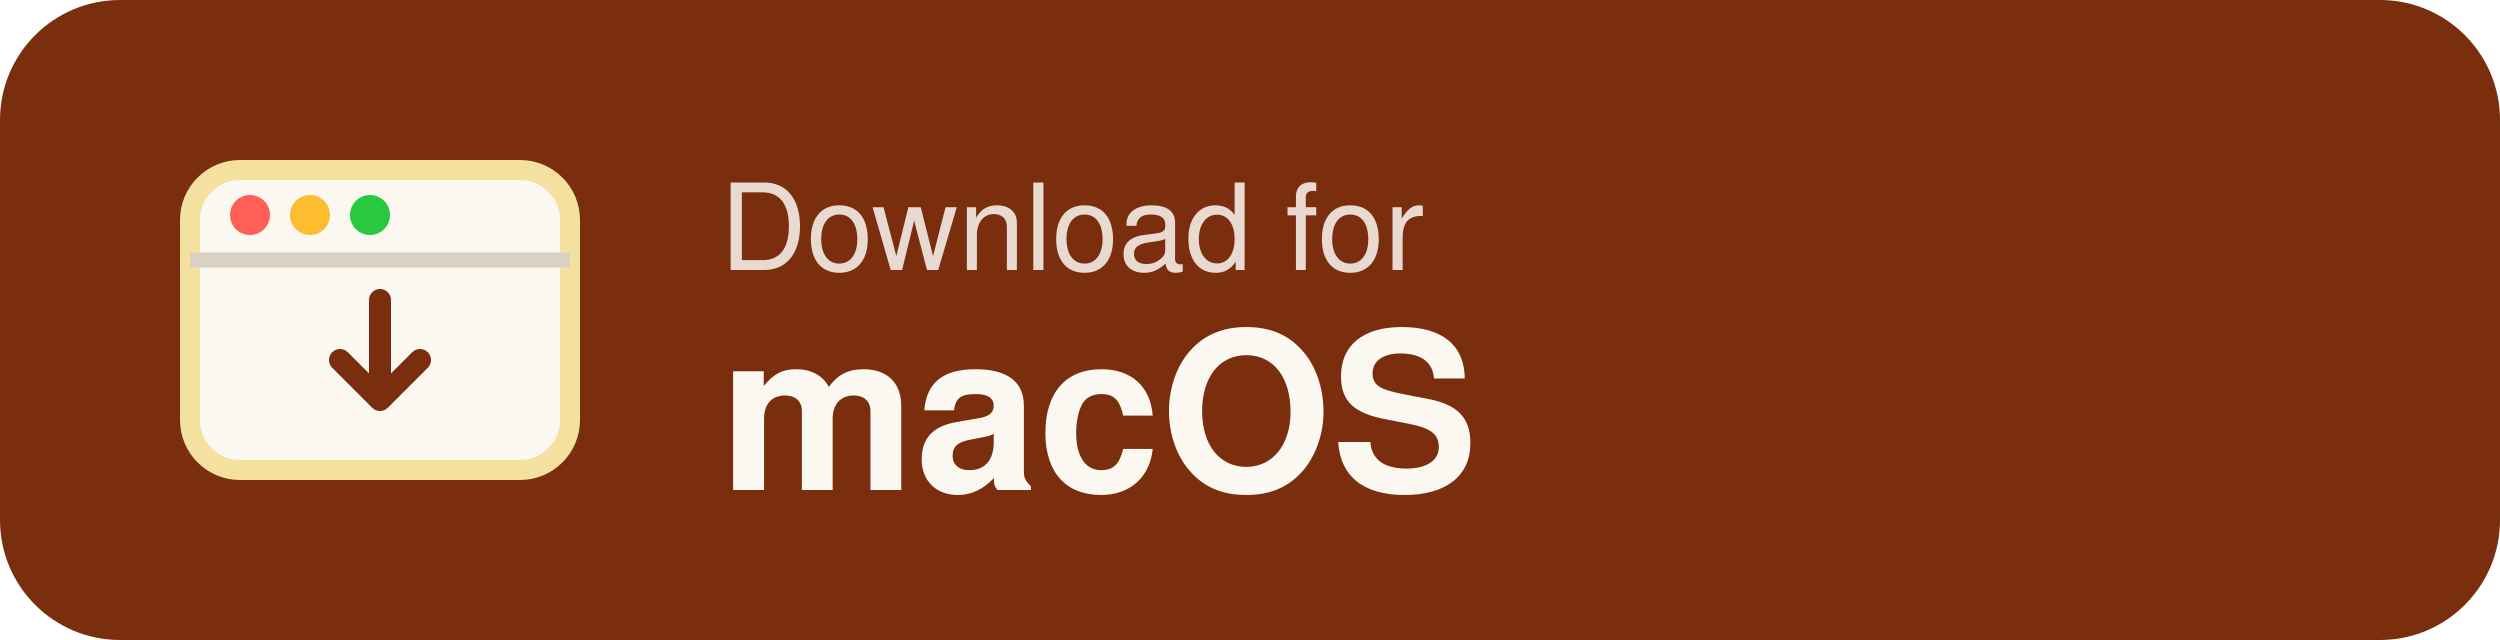
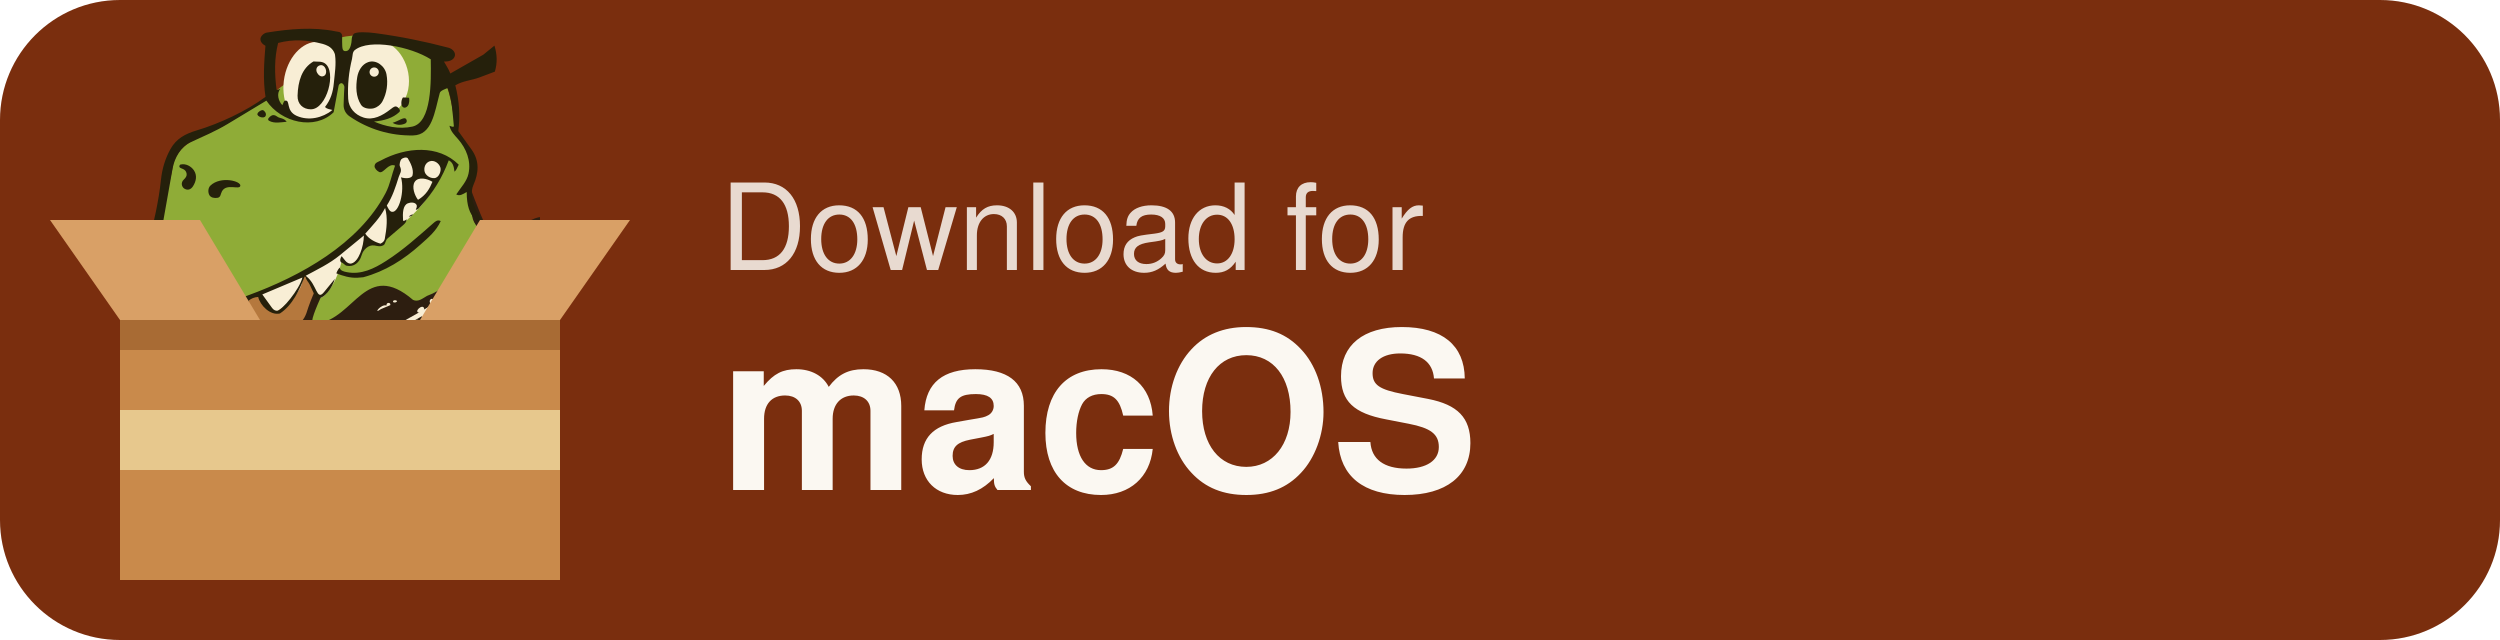
<svg xmlns="http://www.w3.org/2000/svg" width="250" height="64" viewBox="0 0 250 64" role="img" aria-label="Download for macOS">
  <rect width="250" height="64" rx="12" fill="#7a2e0e" />
-   <g transform="translate(18 16)">
-     <rect x="1" y="1" width="38" height="30" rx="5" fill="#fbf8f2" stroke="#f4e19f" stroke-width="2" />
-     <path d="M1 10h38" stroke="#d9d2c4" stroke-width="1.5" />
-     <circle cx="7" cy="5.5" r="2" fill="#ff5f57" />
-     <circle cx="13" cy="5.5" r="2" fill="#febc2e" />
-     <circle cx="19" cy="5.5" r="2" fill="#28c840" />
-     <path d="M20 14v10m-4-4 4 4 4-4" fill="none" stroke="#7a2e0e" stroke-width="2.2" stroke-linecap="round" stroke-linejoin="round" />
+   <g transform="translate(4 2)">
+     <path d="M14 30 18 16h24l4 14z" fill="#b5783d" />
+     <svg x="10" y="0" width="40" height="40" viewBox="0 0 64 64">
+       <defs>
+         <style>
+       .ugs-st0, .ugs-st1 {
+         fill: none;
+       }
+ 
+       .ugs-st2 {
+         fill: #25200b;
+       }
+ 
+       .ugs-st3 {
+         fill: #2d1e10;
+       }
+ 
+       .ugs-st1 {
+         stroke: #f8eed5;
+         stroke-linecap: round;
+         stroke-linejoin: round;
+         stroke-width: .75px;
+       }
+ 
+       .ugs-st4 {
+         fill: #8fac37;
+       }
+ 
+       .ugs-st5 {
+         fill: #f8eed5;
+       }
+ 
+       .ugs-st6 {
+         clip-path: url(#clippath);
+       }
+     </style>
+         <clipPath id="clippath">
+           <rect class="ugs-st0" width="64" height="64" />
+         </clipPath>
+       </defs>
+       <g class="ugs-st6">
+         <g>
+           <path class="ugs-st4" d="M70.59,58.25s-15.09-20.8-19.25-31.73c-8.87,8.95-17.95,13.2-21.23,13.01-4.89,10.28-9.39,35.11.25,38.46l41.94-4.8s-1.52-15.18-1.71-14.95h0Z" />
+           <path class="ugs-st5" d="M17.72,52.08c-2.09,4.04-2.52,9.57,1.16,13.87s6.24,8.73,9.77,5.69,6.95-8.61,9.99-10.32,8.45-3.23,8.32-9.96c0,0,1.82-2.59,3.67-2.5,1.05-.94.81-3.1.08-4.29s2.57-2.31,3.39-1.69c1.72-2.21,4-3.43,4.79.18,3.67-.3,9.49-.96,9.38-3.95s-1.93-7.51-3.98-6.9c-2.05.61-7.41,3.78-7.42,5.72-.32.51-10.5,6.12-11.56,6.74s-2.4.4-2.4.4c0,0-1.72-2.55-4.64-1.82s-3.77,3.98-8.43,5.52-9.87-1.06-12.12,3.3h0Z" />
+           <path class="ugs-st3" d="M51.57,23.89c1.02,1.26,4.42,13.75,6.69,11.56,1.63-1.54,5.04-4.99,7.24-3.64,5.54,4.76,4.77,11.34-3.46,11.48-1.21.04-.57.92-.48,1.63.1.92-.42,1.59-1.19,2.13-1.03.76-2.53,1.11-3.72,1.67-2.06,1.81-4.24,4.6-6.32,1.3-.47-.8-1.14-.26-1.92.36-1.68,1.41-.81,2.05-.69,3.82.85,9.13-9.98,5.5-12.82,12.61-.26.69-.55,1.41-1,2.01-8.8,12.16-25.46-6.71-17.04-17.05,4.87-6.03,8.11-.5,9.76-4.85.81-2.6,1.96-5.12,3.49-7.37,3.04-3.11-2.4,6.47-2.56,8.58-.01.42.31.48.74.46,6.13-.84,7.8-10.3,15.39-3.81.84.41,1.58-.28,2.25-.64,2.19-.79,3.85-2.46,5.98-3.5.75-.4,1.22.32,1.6.95.57.69.44-.33.62-.68.16-.3,1.26-.92.26-.77,0-.06-.93.35-.93,0,.05-.48,1.29-1.34,1.92-1.39,3.93-.59-7.52-11.25-4.67-14.77l.84-.09h.02ZM64.44,34.58c-.1-1-1.68-.82-1.55.18.1,1,1.68.82,1.55-.18ZM60.49,37.79c1.18-.54,1.16-.84.41-1.84-1.18.54-1.16.84-.41,1.84ZM57.74,38.31c-.09-.44-.56-.25-.41.12-.03.8.78.5.41-.12ZM56.4,39.77l-.47-.56c-.57.25.03,1.11.47.56ZM58.2,39.33c-.6-.97-.42,1.48.42,1.39.1-.56.09-.83-.42-1.39ZM66.19,38.81c-.07-.73-1.22-.6-1.13.13.07.73,1.22.6,1.13-.13ZM62.51,39.85c-.09-.86-1.43-.7-1.32.15.09.86,1.43.7,1.32-.15ZM50.86,41.61c-.88,1.12.83.53,1.36.44.94-.99-.87-.39-1.36-.44ZM54.88,49.8c.26-.14.52-.39.53-.75.04-.42.43-.71.78-.94,1.67-1.03,4.76-.95,4.53-3.36-.11-.8-.83-.85-1.5-.66-1,.29-.71-.16-.77-.78-.02-.54-.18-1.21-.48-1.6-1.65-1.74-3.34.98-2.76,3.28-.67-1.12-2.3-2.3-3.5-1.33-.84.63-.99,2.06.41,3.36l.28.43c-.27.39-.99.96-1.03,1.54-.21,1.86,2.09,2.21,3.38.9l.14-.1h0ZM59.2,42.09c-.17.7.58.69.41.09.2-1.43-1.78-1.18-.41-.09ZM50.92,42.93c-.53-.52-1.1-.25-1.26.2.35.53,1.11.43,1.26-.2ZM49.25,44.36c.43-.92-.34-1.28-.81-1.13,0,.59.33,1.02.81,1.13ZM40.59,44.87c-.42.37.43.47.54.11-.11-.17-.38-.16-.54-.11ZM38.56,46.25l1.48-.62c.17-.43-.65-.57-.61.06-.84-.33-2.26,1.55-.87.56ZM46.83,44.64c-.31-.15-.7.3-.32.8.55.43,1.1-.32.32-.8ZM50.57,46.14c-.88-2.51-.74-1.17-2.44-.25-.03.17-.7-.12-.71-.11-.58-.15-.38.3-.16.77.28.53.92,1.59,1.1,2.04.04,0,.13-.23.13-.37-.2-1.58-1-2.6,1.37-2.36.06.37,0,.48.1.67.27.33.45.09.6-.25v-.13h.01ZM44.88,46.84c.09.81,1.64,2.17-.09,2.27.34.32.67.12,1.03-.12-.12.85.35,1.21.96.74-.44-.18-.72-.43-.81-.79,1.71-.7-1.46-.37-.14-1.47-1.03-.3-.5-.68-.35-1.24-.15-1.06-2.01.67-.6.61ZM34.82,48.6c-.29-.42-.73-.23-.76.22-.43-.22-.79.24-.32.52.44-.41.6-.54,1.07-.73h0ZM50.71,46.53l-.1.55c.37.06.5-.46.1-.55ZM25.23,49.81c-.42.37.43.47.54.11-.11-.17-.38-.16-.54-.11ZM30.86,49.52c-.42.37.43.47.54.11-.11-.17-.38-.16-.54-.11ZM34.99,50.07c-.34.42-.76,1.51-1.12,2.04-.39.5-1.12.53-1.59.92-.62.66,0,.35.35.2.25-.06.51-.2.73-.33.17-.15.32-.1.33.2,0,.22-.09.49-.29.66-.73.49-1.58.87-2.33,1.34-.56.45-7,3.52-4.27,2.79,2.48-.77,4.74-3.31,7.27-3.76.43-.2.24-.58.2-1.06-.02-.33,0-.65.08-.96.33-1.21,1.25-2.47,2.47-2.87.36-.06.96-.13,1.4-.18.49,0,.72.51,1.24.59.5.12.73-.05.28-.5-1.18-.71-4.43-.69-4.7.85l-.04.09v-.02ZM44.14,48c-.42.37.43.47.54.11-.11-.17-.38-.16-.54-.11ZM47.55,47.96c-.05-.51-.85-.42-.79.09.05.51.85.42.79-.09ZM29.85,49.99c-.42.37.43.47.54.11-.11-.17-.38-.16-.54-.11ZM43.67,48.64c-.29-.42-.73-.23-.76.22-.43-.22-.79.24-.32.52.44-.41.6-.54,1.07-.73h0ZM39.75,54.87c-.29,0-.72.12-.64.55.02.2.02.27-.16.25-.87.08-2.1.35-2.9.09-1.09,0,1.27,1.15,2.45.64.63-.14,1.01-1.03,1.49-1.22.29-.15.59-.21.88-.28.49-.07,1.15-.43,1.26-.91-.29.04-.56.68-1.23.4.1-.51.43-1.34.4-1.94.12-.94-.45-1.36-.65-2.1-.35-.41-.87.2-1.33.35-.07.04-.22.13-.3.17-.03.08.27.17.42.16.3,0,.54-.22.76-.39,1.05,1.12.37,3.08-.39,4.19l-.09.05h.03ZM42.63,50.3c-.42.37.43.47.54.11-.11-.17-.38-.16-.54-.11ZM44.58,50.41c-.69-.22-.8.64-.03.43.4.06.48-.43.03-.43ZM43.06,50.96c-.42.37.43.47.54.11-.11-.17-.38-.16-.54-.11ZM30.36,54.14c.72.14,1.08-.28,1.06-.8-.54.54-1.21.54-1.97,1.09.22.26.69.31.92-.29h-.01ZM18.68,55.77c.47-.33.11-.75-.2-.34-.74.04-.41.9.2.34ZM37.3,53.83l1.48-.62c.17-.43-.65-.57-.61.06-.84-.33-2.26,1.55-.87.56ZM27.06,54.77c-.17-.27-.67-.36-.78.24-.41-.2-.79.24-.31.52.43-.41.62-.55,1.1-.76h-.01ZM22.44,57.94c.03.46.01,1,.31,1.36.29-.1.08-.88.08-1.08.42.04,1.1-.25.46-.74-.88,1.25-.85-2.3.2-.71,1.05-2.66-2.93.5-1.05,1.17ZM28.32,55.12c-.42.37.43.47.54.11-.11-.17-.38-.16-.54-.11ZM34.98,55.47c.68.96.57-.58.72-.84.08-.1.35,0,.41-.16l-.03-.29c-.23-.2-.53.29-.77.39-.21.09-.5-.08-.72-.14-.07.9-1.15.8-1.84,1.09-2.03,1.52-5.23,2.49-6.8,4.45-.09.13.03.08.24-.03,2.87-1.48,5.53-3.73,8.7-4.53l.1.06h0ZM18.48,57.16c.61-.63-.36-.85-.5-.26-.29.35.07.62.5.26ZM27.66,55.55c-.16.15-.15.24.04.35.16-.15.15-.24-.04-.35ZM27,55.98c-.16.15-.15.24.04.35.16-.15.15-.24-.04-.35ZM25.99,56.45c-.42.37.43.47.54.11-.11-.17-.38-.16-.54-.11ZM23.93,57.04c-.23.18-.18.58.08.7.23-.18.18-.58-.08-.7ZM24.98,56.92c-.42.37.43.47.54.11-.11-.17-.38-.16-.54-.11ZM41.12,56.19l3.02-.5c-1.17-.71-3.6.68-4.91.74.52.38,1.4.31,1.9-.24h-.01ZM24.35,59.12c-.28.09-1.26,0-1.38.33.19.43-.19,1.57.54,1.53.17,1.6.52-.23.25-.75.19-.87,1.58-.92.67-2.24-.28.35-.18.76-.09,1.12h0ZM25.14,58.32c-.42.37.43.47.54.11-.11-.17-.38-.16-.54-.11ZM31.45,57.77c-.09.29-3.24,1.54-2.25,2.03.09-.29,3.24-1.54,2.25-2.03ZM24.76,60.11c-.38.11-1.03.24-.16.32.69.07.91.42.49,1-.15.15-.39.17-.62.19-1.06,0-.16.92.12,1.29.23-.04.13-.6.1-.81-.06-.31.54-.32.78-.18.29.13.46.41.32.7-.09.31-.5.32-.74.35l-.21.24c0,.26.21.5.35.46.46-.02.97-1.14.96-1.71.05-.21-.14-.43-.02-.52.3-.08.91-.36.68-.74-.39-.37-.84.74-1.19.06-.26-.31-.35-1.17-.67-1.38-.26.02-.24.45-.17.65l-.04.07h.02ZM28.49,59.7c-.16.15-.15.24.04.35.16-.15.15-.24-.04-.35ZM27.48,60.17c-.42.37.43.47.54.11-.11-.17-.38-.16-.54-.11ZM23.09,63.37c-.17-.27-.67-.36-.78.24-.41-.2-.79.24-.31.52.43-.41.62-.55,1.1-.76h-.01ZM36.37,62.2c-.84-.35-1.22-.04-1.43.17.68.2,1.08.07,1.43-.17ZM25.8,68.84c-.69-.22-.8.64-.03.43.4.06.48-.43.03-.43ZM26.78,70.62c-1.48-.63-2.59,1.38-1.05.49.42-.12.82-.13,1.05-.49Z" />
+           <path class="ugs-st1" d="M22.83,58.22c8.24-3.66,25.22-11.92,34.47-19.3" />
+           <path class="ugs-st1" d="M22.97,59.45c12.73-4.82,23.76-11.13,27.74-14.87" />
+           <path class="ugs-st1" d="M24.68,61.17c10.45-3.47,16.46-9.15,26.38-14.09" />
+           <path class="ugs-st4" d="M53.91,33.05c-1.24-1.56-.68-2.97-1.12-4.94-.13-.54-.61-1.05-.64-1.6-.09-1.52,1.51-2.17,1.23-3.8-.13-1.11-1.88-2.86-2.39-3.82-.72-2.26-.87-4.73-1.51-7.01-.17-.78-.44-1.39-.88-2.05-.49-.8-.62-3.97-1.35-4.33-5.43-2.85-12.07-4.17-17.47-2-3.16,1.27-4.42,4.98-5.32,5.72-.32.23-.68.81-1.04.97-1.14.49-2.21,1.84-3.25,2.61-1.93,1.17-4.61,2.79-6.71,4.06-2.93,1.74-7.06,2.42-8.07,5.95-1.93,10.39-6.46,17.36,5.07,21.81,5.27,1.75,7.19-.44,12.32-2.62.45-.04,6.73-3.16,7.11-2.92,1.2.78,2.12,1.87,4.96,1.87,7.05-1.18,21.49,2.29,19.06-7.9Z" />
+           <path class="ugs-st5" d="M31.5,10.97c-.7,3.55-.21,4.79-5.05,5.14-2.59.19-4.03-3.5-3.33-7.04.7-3.55,3.33-6.02,5.88-5.52s3.2,3.87,2.51,7.42h-.01Z" />
+           <path class="ugs-st5" d="M42.91,11.11c-.7,3.55-4.23,5.5-6.78,5s-3.97-3.5-3.28-7.05c.7-3.55,1.03-5.91,5.88-5.52,2.59.21,4.88,4.02,4.18,7.56h0Z" />
+           <path class="ugs-st5" d="M40.63,22.2c2.86-1.2,6.46-1.47,8.37-.21,0,0-1.13,7.13-9.51,12.42-.14,1.23-.81,2.04-2.92,1.2-1.13,1.75-2.66,5.03-4.23,2.66-.84,3.9-2.7,6.01-3.4,6.16s-2.36-4.1-2.94-3.84c.58,3-3.54,5.66-4.19,6.1s-2.51-2.26-2.75-2.94l-1.8.81c0,1.91-1.28,4.26-2.56,4.36s-3.47-1.9-4.63-4.47l-.93-.4c-.64,2.52-1.26,2.2-2.83,2.74s-2.83-3.81-2.38-6.88c0,0,7.34,5.74,9.16,5.51s15.71-4.53,21-10.08c5.29-5.54,8.06-11.23,6.55-13.16h0v.02Z" />
+           <path class="ugs-st2" d="M34.87,41.24c-1.35.06-2.4-.31-3.46-.7.17-.47.33-.69.54-.93.08.5.63.63,1.12.73,2.31.46,4.38-.55,6.32-1.8,2.74-1.75,5.08-3.88,7.53-6.02.37-.33.7-.6,1.2-.35-.74,1.62-1.98,2.63-3.24,3.76-2.65,2.38-5.65,4.29-9.16,5.23l-.85.07h0ZM32.31,2.3c.09.22-.06,2.01.15,2.44.16.33.54.25.72.18.44-.18.68-1.12.71-1.98,0,0,.04-.44.3-.71.38-.39,2.23-.29,3.44-.13,3.99.53,7.85,1.31,11.71,2.33.73.19,1.26.85.99,1.46-.23.52-.85.79-1.7.75.38.68.71,1.13,1.02,1.92l5.28-3.01,1.78-1.45c.44,1.41.48,2.74.07,4.16l-2.44.92c-1.3.49-2.67.54-3.89,1.27.63,2.48.8,4.85.48,7.33l2.12,2.95c1.29,1.8,1.17,3.71.29,5.69-.92,2.09.82,5.35,2.76,7.04-1.75-1.11-3.83-1.4-3.83-5.94-.62.36-1.12.7-1.67.39.76-1.16,1.69-2.07,1.96-3.32.44-2.05-.34-3.99-1.66-5.52-.58-.67-1.17-1.2-1.39-2.15.3.12.56.23.71.11-.21-2.15-.28-4.19-1.01-6.14-.4.17-1.15.4-1.25.8-.83,3.04-1.2,6.72-4.26,6.78-3.64.07-7.16-.99-10.15-3.04-.65-.44-1-1.12-.97-1.89l.1-2.84c0-.28-.19-.52-.39-.59-.15-.05-.45.12-.51.39l-.8,4.26c-3,2.93-8.38,1.67-10.76-1.86l-6.17,3.72c-1.97,1.18-3.91,2-5.98,2.95-1.53.69-2.56,2.53-2.85,4.16l-1.81,10.19c-.58,3.28.97,6.48,3.71,8.11l3.68,2.19c2.64,1.57,3.79.83,6.46-.15,8.46-3.09,17.75-8.24,22.02-16.35.75-1.42.99-2.97,1.53-4.42-1.09-.48-1.86,1.36-2.54,1.02-.39-.19-.77-.62-.74-.95.04-.56.57-.66.98-.88,4.08-2.2,9.23-2.58,12.49.66-.27.47-.31.8-.68,1.12-.11-.9-.28-1.49-.92-1.82-1.03,2.76-2.5,5.16-4.46,7.29-.27.3-.43.62-.82.62.06-.18.28-.52.11-.81-.23-.4-.91-.41-1.37-.22-.81.33-.85,1.53-.77,2.78.21.09.48-.13.56-.24,0,.44-.26.71-.64,1.03l-2.4,2.05c-.35.3-.34.92-.65,1.08-.55.29-.89.14-1.43.05-1-.17-1.81.68-2.09,1.61-.32,1.1-1.22,1.89-2.4,1.62-.27-.06-.56-.5-.84-.52-.24-.21-.22-.58.06-1.01l.59.74c.26.32.62.52.98.44,1.12-.25,1.97-2.66,1.99-4.48l-3.84,3.15c-1.67,1.37-3.66,2.31-5.47,3.29l.11.1c1.72,1.32,1.61,3.99,2.81,2.53l1.75-2.14c-.45,1.5-1.64,3.21-2.97,3.19l-1.04-2.23c-.21-.46-.62-.78-.67-1.25l-.15-.08c-.81,2.1-1.94,4.6-3.97,5.92-1.56.35-3.17-1.32-3.47-2.65-.65.04-1.08.25-1.51.57.04,1.44-.41,2.84-1.47,3.72-1.01.83-2.14.83-3.18.1-2.58-1.8-2.07-4.37-3.73-4.1l-.08.19c-.37.87-1,2.1-2.08,2.4-1.29.35-2.23-.74-2.72-1.8-.72-1.55-.43-3.3-.74-4.88-1.11-1.3-2.51-2.8-2.04-4.71.83-3.42,1.63-6.75,2-10.28.18-1.75.7-3.41,1.52-4.88.95-1.7,2.41-2.44,4.18-2.97,3.61-1.08,7.95-3.08,11.02-5.37-.42-2.76-.23-5.5-.01-8.17-.51-.27-.87-.71-.79-1.19.05-.34.49-.84,1.03-.93,3.61-.58,7.43-.94,11.05-.18.38.08.74.02.93.47h.02ZM22.45,11.02c-.64.75-.31,1.97.33,2.61.15-.37.27-.7.43-.73.92-.15.03,1.62,1.87,2.44,1.88.83,4.07.36,5.73-.94-.5-.15-.83-.11-1.21-.48.92-1.18,1.28-2.4,1.41-3.8.15-1.56.4-3.04.2-4.51-.09-.65-.63-1.25-1.27-1.52-.39-.17-.21-.11-.72-.27-2.49-.65-4.69-.78-7.12-.15-.62,2.48-.58,4.9-.25,7.49.26.07.42-.11.6-.14h0ZM33.94,6.15c-.53,2.13-.75,4.26-.63,6.46.08,1.45,1.06,2.55,2.47,3,1.52.48,2.99-.31,4.23-1.27.3-.23.63-.52.92-.51s.89.6.56.9c-1.04.97-2.43,1.37-4.05,1.52,1.74.75,4.01,1.29,6.16.8,3.08-.7,2.98-7.21,2.92-10.76-3.17-2.02-9.8-3.37-12.16-1.47-.39.31-.32.88-.43,1.33h.01ZM41.76,25.17c.65.22,1.72.23,1.85-.34.22-.93-.34-2-.78-2.73-.28-.23-.86,0-1.03.19s-.33.85-.22,1.1c.39.85,0,1.13-.18,1.71-.51,1.63-1,3.16-1.91,4.58.17.36.41.94.8,1.01,1.13.21,2.1-3.25,1.47-5.52h0ZM47.08,25.3c.78-.04,1.14-1.16.98-1.7-.19-.66-.97-1.23-1.69-1s-1.01,1.03-.82,1.7c.12.44.72,1.04,1.54,1h-.01ZM44.47,28.78c1.3-.77,1.86-1.78,2.32-2.89-.83-.52-2.26-.86-2.83,0-.53.8,0,2.22.52,2.88h0ZM38.49,35.78c.38-.18.61-.44.67-.74.31-1.69.5-3.36.06-4.96-.86,1.62-1.98,2.74-3.18,4.11.56.81,1.46,1.32,2.45,1.6h0ZM8.97,44.43c-1.79-.95-3.58-1.89-5.04-3.48-.09,2.38.74,5.48,2.49,5.63.52.04,1-.27,1.35-.68l1.07-1.25s.06-.07.13-.22ZM21.14,46.08c.23.32.56.46.82.44.74-.05,3.54-3.38,4.03-5.32l-6.42,2.71,1.57,2.17h0ZM10.89,45.61c.56.89,1.32,1.84,2.21,2.54,1.04.82,2.34.53,3.03-.57.52-.83.83-1.73,1.12-2.8l-3.91,1.03c-.79.21-1.55-.24-2.2-.49l-.26.29h0ZM11.06,45.3c-.33-.28-.28.27-.31.11l.31-.11ZM38.75,58.39l-.1.1.1.1.1-.1-.1-.1ZM11.27,26.49c-.42.4-.4,1.13-.17,1.53s.78.52,1.31.43.47-.63.71-1.05c.73-1.3,2.76-.18,2.93-.85.19-.77-3.12-1.64-4.78-.06h0ZM7.12,26.99c.51.32,1.03.13,1.36-.39.51-.8.69-1.72.15-2.54-.42-.63-1.3-1.16-2.17-.93-.13.03-.2.33-.15.4.21.31,1.01.21,1.15,1.06.06.35-.14.65-.45.94-.52.48-.36,1.17.11,1.47h0ZM21.98,15.47c-.38-.28-.7-.34-1-.14-.2.13-.74.56-.33.79.83.49,1.97.23,2.82.16-.46-.63-1.1-.52-1.5-.81h.01ZM19.68,14.43c-.23-.07-.78.21-.89.58-.12.42,1.03.87,1.3.35.21-.4-.19-.86-.41-.94h0ZM43,31.46c.29-.01.54-.13.7-.35-.29,0-.5.16-.7.35ZM42.08,12.38c-.28.34-.42,1.26,0,1.57.38.27.82-.19.89-.43.08-.27.17-.61.08-1.08l-.97-.05h0ZM42.61,15.89c-.31-.5-1.08.22-2.19.56.56.35,1.27.44,1.97.13.35-.16.34-.5.22-.68h0ZM27.34,14.29c-1.25,0-2.17-.84-2.13-2.18.07-2.32.68-4.39,2.55-5.48.59.08,1.23-.08,1.81.3,1.94,1.3.32,7.36-2.23,7.36ZM29.39,8.97c.45-.18.44-.8.32-1.13s-.45-.73-.93-.59c-.58.17-.67.75-.46,1.16.16.31.56.78,1.07.56h0ZM38.8,13c-.32.6-.92,1-1.38,1.12-.63.17-1.67.06-2.05-.54-.85-1.33-.86-2.92-.61-4.45.16-.97.73-2.04,1.75-2.39,1.29-.45,2.69.63,2.93,1.97.27,1.47.04,3.01-.64,4.29h0ZM38.21,8.33c0-.41-.33-.74-.74-.74s-.74.33-.74.74.33.74.74.74.74-.33.74-.74Z" />
+         </g>
+       </g>
+     </svg>
+     <path d="M8 30 1 20h15l6 10zM52 30l7-10H44l-6 10z" fill="#d9a066" />
+     <path d="M8 30h44v26H8z" fill="#c98a4b" />
+     <path d="M8 30h44v3H8z" fill="#a86b34" />
+     <rect x="8" y="39" width="44" height="6" fill="#e7c88d" />
  </g>
  <g font-family="-apple-system, BlinkMacSystemFont, 'Segoe UI', Helvetica, Arial, sans-serif" fill="#fbf8f2">
    <text x="72" y="27" font-size="12" opacity="0.85">Download for</text>
    <text x="72" y="49" font-size="22" font-weight="700">macOS</text>
  </g>
</svg>
